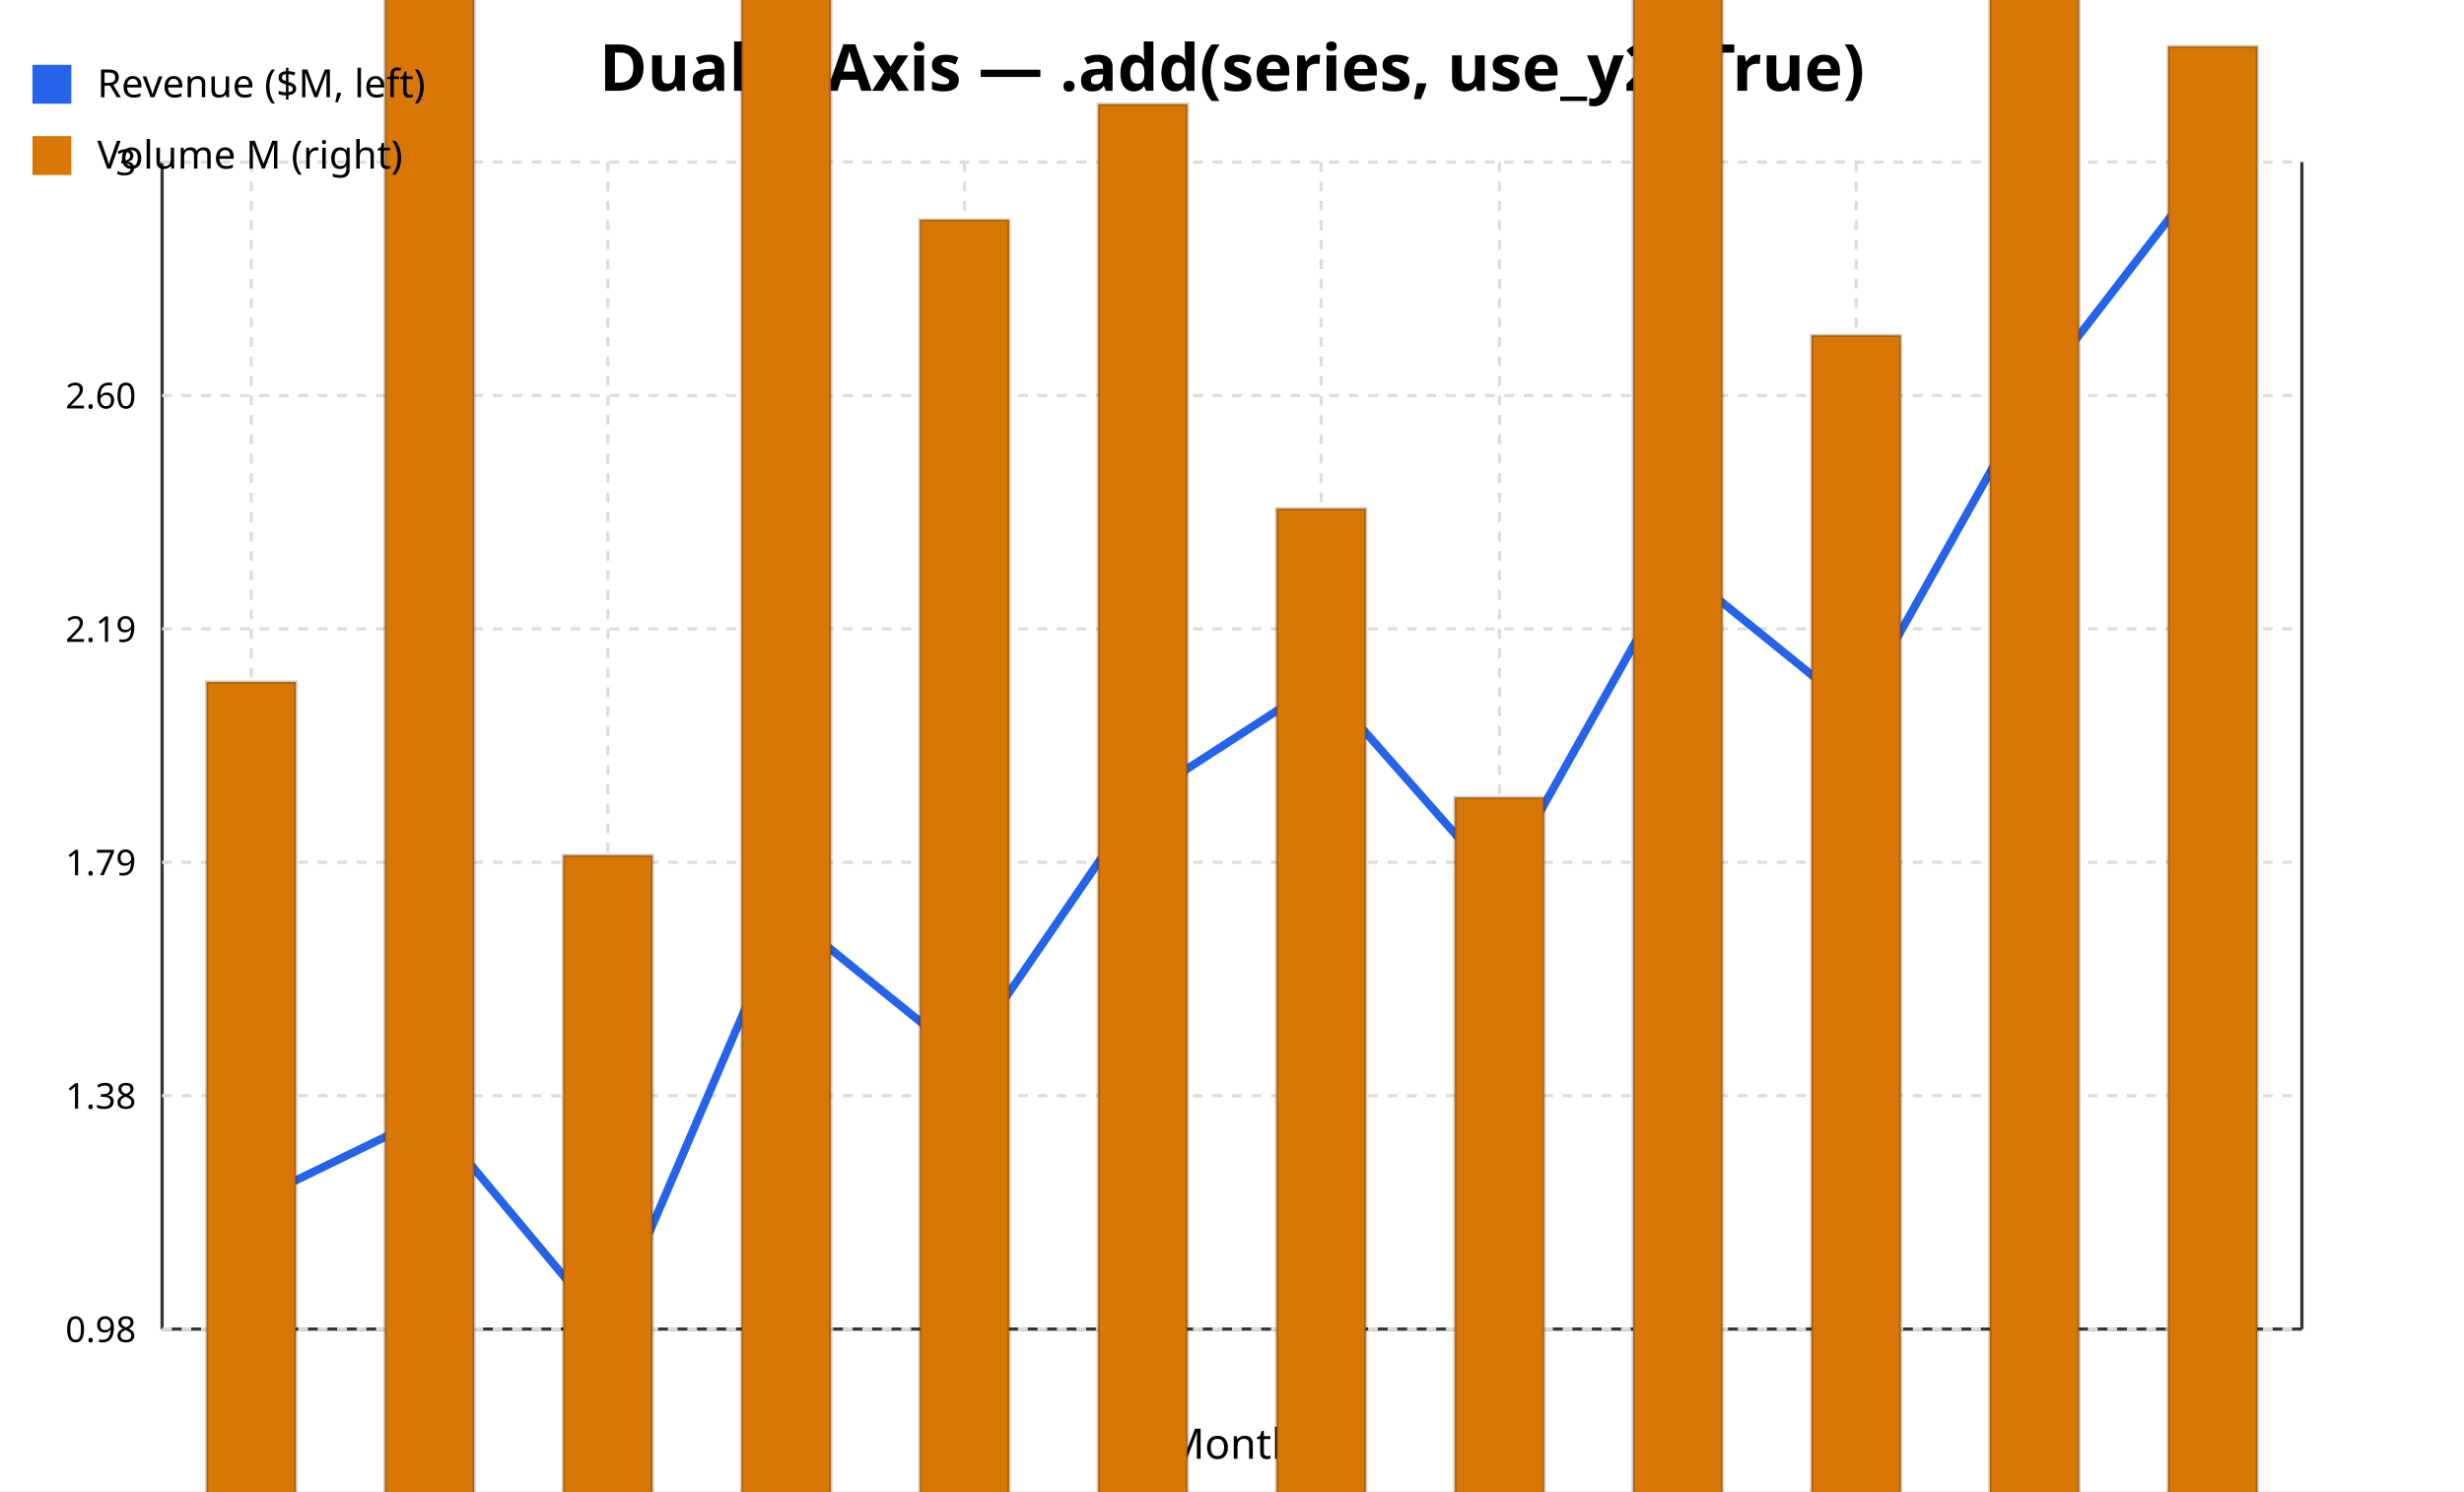
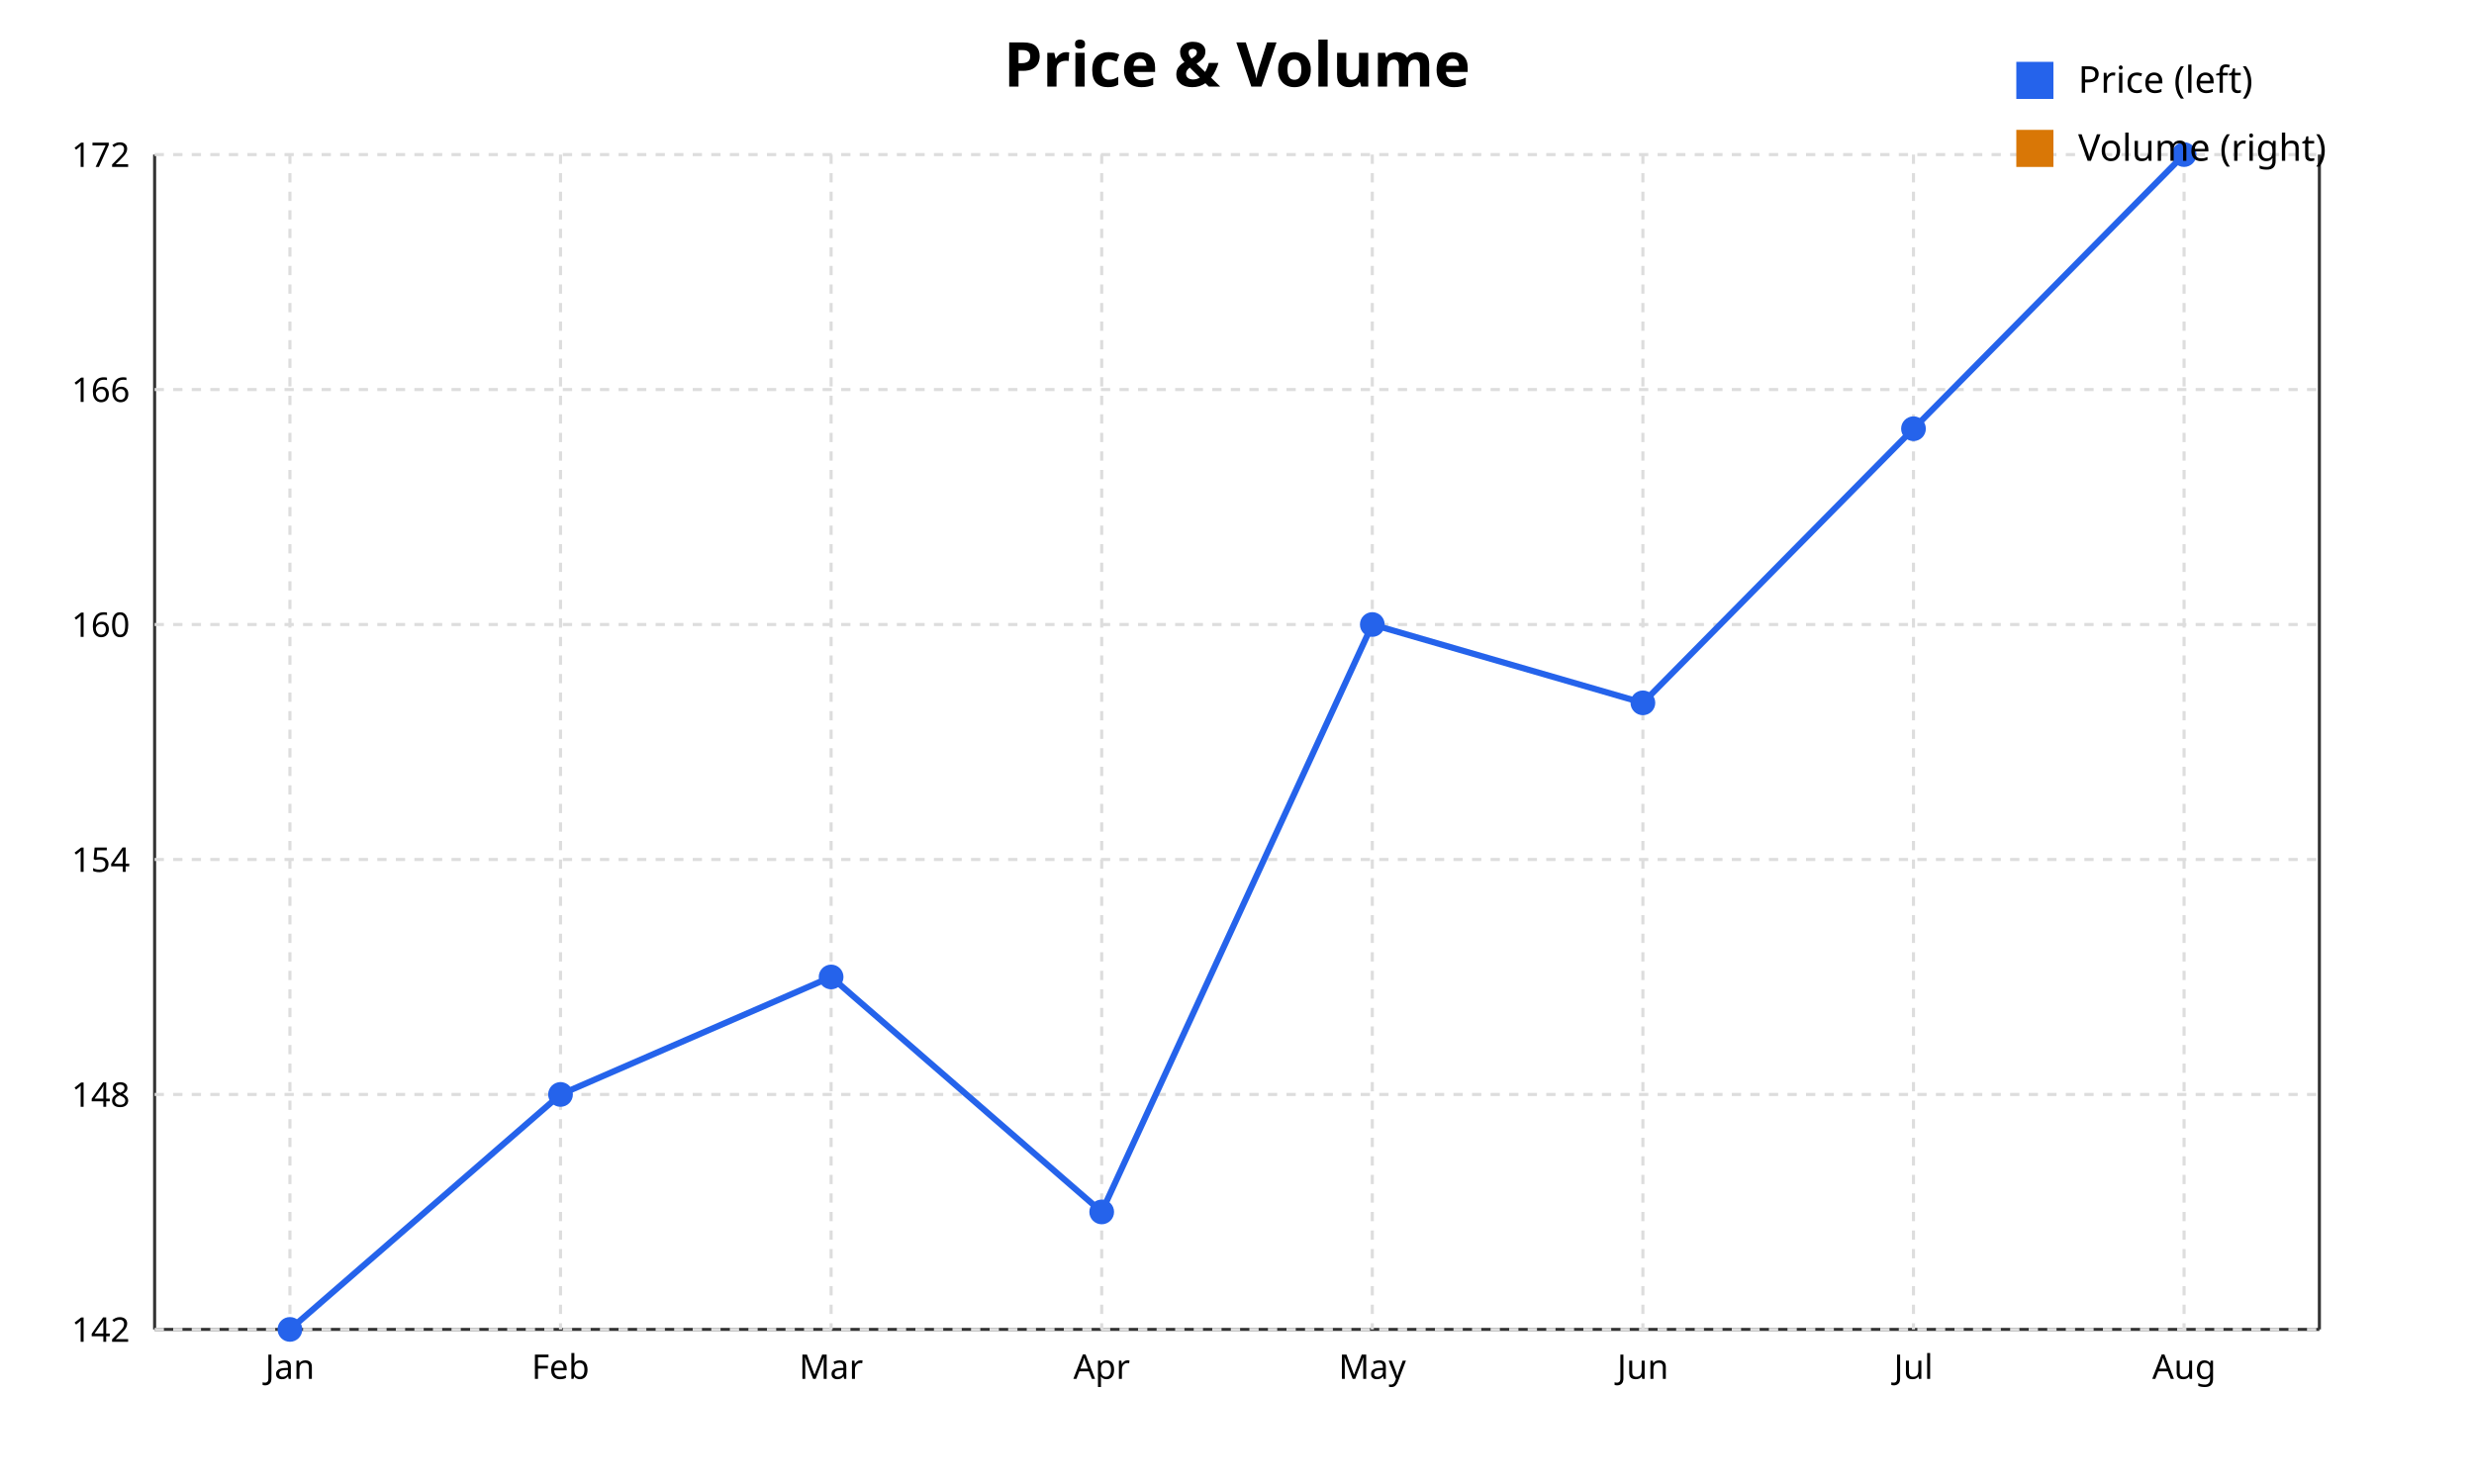
- <svg xmlns="http://www.w3.org/2000/svg" role="img" focusable="false" aria-labelledby="glyphx-chart-13-title glyphx-chart-13-desc" id="glyphx-chart-13" data-glyphx="true" width="760" height="460" viewBox="0 0 760 460">
-   <rect width="760" height="460" fill="#ffffff" />
-   <text x="380" y="28" text-anchor="middle" font-size="20" font-weight="bold" font-family="sans-serif" fill="#000000">Dual Y-Axis  —  .add(series, use_y2=True)</text>
-   <line x1="50" y1="410" x2="710" y2="410" stroke="#333" />
-   <line x1="50" y1="50" x2="50" y2="410" stroke="#333" />
-   <text x="380" y="450" text-anchor="middle" font-size="13" font-family="sans-serif" fill="#000000">Month</text>
-   <line x1="710" y1="50" x2="710" y2="410" stroke="#333" />
-   <line x1="50" x2="710" y1="410.0" y2="410.0" stroke="#ddd" stroke-dasharray="3,3" />
-   <text x="42" y="414.0" text-anchor="end" font-size="11" font-family="sans-serif" fill="#000000">0.98</text>
-   <line x1="50" x2="710" y1="338.0" y2="338.0" stroke="#ddd" stroke-dasharray="3,3" />
-   <text x="42" y="342.0" text-anchor="end" font-size="11" font-family="sans-serif" fill="#000000">1.38</text>
-   <line x1="50" x2="710" y1="266.0" y2="266.0" stroke="#ddd" stroke-dasharray="3,3" />
-   <text x="42" y="270.0" text-anchor="end" font-size="11" font-family="sans-serif" fill="#000000">1.79</text>
-   <line x1="50" x2="710" y1="194" y2="194" stroke="#ddd" stroke-dasharray="3,3" />
-   <text x="42" y="198" text-anchor="end" font-size="11" font-family="sans-serif" fill="#000000">2.19</text>
-   <line x1="50" x2="710" y1="122.0" y2="122.0" stroke="#ddd" stroke-dasharray="3,3" />
-   <text x="42" y="126.0" text-anchor="end" font-size="11" font-family="sans-serif" fill="#000000">2.60</text>
-   <line x1="50" x2="710" y1="50.0" y2="50.0" stroke="#ddd" stroke-dasharray="3,3" />
-   <text x="42" y="54.0" text-anchor="end" font-size="11" font-family="sans-serif" fill="#000000">3</text>
-   <line y1="50" y2="410" x1="77.5" x2="77.5" stroke="#ddd" stroke-dasharray="3,3" />
-   <text x="77.5" y="426" text-anchor="middle" font-size="11" font-family="sans-serif" fill="#000000">Jan</text>
-   <line y1="50" y2="410" x1="132.5" x2="132.5" stroke="#ddd" stroke-dasharray="3,3" />
-   <text x="132.5" y="426" text-anchor="middle" font-size="11" font-family="sans-serif" fill="#000000">Feb</text>
-   <line y1="50" y2="410" x1="187.5" x2="187.5" stroke="#ddd" stroke-dasharray="3,3" />
-   <text x="187.5" y="426" text-anchor="middle" font-size="11" font-family="sans-serif" fill="#000000">Mar</text>
-   <line y1="50" y2="410" x1="242.5" x2="242.5" stroke="#ddd" stroke-dasharray="3,3" />
-   <text x="242.5" y="426" text-anchor="middle" font-size="11" font-family="sans-serif" fill="#000000">Apr</text>
-   <line y1="50" y2="410" x1="297.5" x2="297.5" stroke="#ddd" stroke-dasharray="3,3" />
-   <text x="297.5" y="426" text-anchor="middle" font-size="11" font-family="sans-serif" fill="#000000">May</text>
-   <line y1="50" y2="410" x1="352.5" x2="352.5" stroke="#ddd" stroke-dasharray="3,3" />
-   <text x="352.5" y="426" text-anchor="middle" font-size="11" font-family="sans-serif" fill="#000000">Jun</text>
-   <line y1="50" y2="410" x1="407.5" x2="407.5" stroke="#ddd" stroke-dasharray="3,3" />
-   <text x="407.5" y="426" text-anchor="middle" font-size="11" font-family="sans-serif" fill="#000000">Jul</text>
-   <line y1="50" y2="410" x1="462.5" x2="462.5" stroke="#ddd" stroke-dasharray="3,3" />
-   <text x="462.5" y="426" text-anchor="middle" font-size="11" font-family="sans-serif" fill="#000000">Aug</text>
-   <line y1="50" y2="410" x1="517.5" x2="517.5" stroke="#ddd" stroke-dasharray="3,3" />
-   <text x="517.5" y="426" text-anchor="middle" font-size="11" font-family="sans-serif" fill="#000000">Sep</text>
-   <line y1="50" y2="410" x1="572.5" x2="572.5" stroke="#ddd" stroke-dasharray="3,3" />
-   <text x="572.5" y="426" text-anchor="middle" font-size="11" font-family="sans-serif" fill="#000000">Oct</text>
-   <line y1="50" y2="410" x1="627.5" x2="627.5" stroke="#ddd" stroke-dasharray="3,3" />
-   <text x="627.5" y="426" text-anchor="middle" font-size="11" font-family="sans-serif" fill="#000000">Nov</text>
-   <line y1="50" y2="410" x1="682.5" x2="682.5" stroke="#ddd" stroke-dasharray="3,3" />
-   <text x="682.5" y="426" text-anchor="middle" font-size="11" font-family="sans-serif" fill="#000000">Dec</text>
-   <polyline class="series-99728" fill="none" stroke="#2563eb" stroke-width="2.5" stroke-dasharray="" points="77.5,370.792 132.5,344.059 187.5,410.0 242.5,281.683 297.5,326.238 352.5,246.04 407.5,210.396 462.5,272.772 517.5,174.752 572.5,219.307 627.5,121.287 682.5,50.0" />
-   <circle class="glyphx-point series-99728" tabindex="0" role="graphics-symbol" cx="77.5" cy="370.792" r="4" fill="#2563eb" data-x="0.5" data-y="1.2" data-label="Revenue ($M, left)" />
-   <circle class="glyphx-point series-99728" tabindex="0" role="graphics-symbol" cx="132.5" cy="344.059" r="4" fill="#2563eb" data-x="1.5" data-y="1.35" data-label="Revenue ($M, left)" />
-   <circle class="glyphx-point series-99728" tabindex="0" role="graphics-symbol" cx="187.5" cy="410.0" r="4" fill="#2563eb" data-x="2.5" data-y="0.98" data-label="Revenue ($M, left)" />
-   <circle class="glyphx-point series-99728" tabindex="0" role="graphics-symbol" cx="242.5" cy="281.683" r="4" fill="#2563eb" data-x="3.5" data-y="1.7" data-label="Revenue ($M, left)" />
-   <circle class="glyphx-point series-99728" tabindex="0" role="graphics-symbol" cx="297.5" cy="326.238" r="4" fill="#2563eb" data-x="4.5" data-y="1.45" data-label="Revenue ($M, left)" />
-   <circle class="glyphx-point series-99728" tabindex="0" role="graphics-symbol" cx="352.5" cy="246.04" r="4" fill="#2563eb" data-x="5.5" data-y="1.9" data-label="Revenue ($M, left)" />
-   <circle class="glyphx-point series-99728" tabindex="0" role="graphics-symbol" cx="407.5" cy="210.396" r="4" fill="#2563eb" data-x="6.5" data-y="2.1" data-label="Revenue ($M, left)" />
-   <circle class="glyphx-point series-99728" tabindex="0" role="graphics-symbol" cx="462.5" cy="272.772" r="4" fill="#2563eb" data-x="7.5" data-y="1.75" data-label="Revenue ($M, left)" />
-   <circle class="glyphx-point series-99728" tabindex="0" role="graphics-symbol" cx="517.5" cy="174.752" r="4" fill="#2563eb" data-x="8.5" data-y="2.3" data-label="Revenue ($M, left)" />
-   <circle class="glyphx-point series-99728" tabindex="0" role="graphics-symbol" cx="572.5" cy="219.307" r="4" fill="#2563eb" data-x="9.5" data-y="2.05" data-label="Revenue ($M, left)" />
-   <circle class="glyphx-point series-99728" tabindex="0" role="graphics-symbol" cx="627.5" cy="121.287" r="4" fill="#2563eb" data-x="10.5" data-y="2.6" data-label="Revenue ($M, left)" />
-   <circle class="glyphx-point series-99728" tabindex="0" role="graphics-symbol" cx="682.5" cy="50.0" r="4" fill="#2563eb" data-x="11.5" data-y="3.0" data-label="Revenue ($M, left)" />
-   <rect class="glyphx-point series-38128" tabindex="0" role="graphics-symbol" x="63.75" y="210.396" width="27.5" height="374.257" fill="#d97706" stroke="#00000033" data-x="Jan" data-y="2.1" data-label="Volume M (right)" />
-   <rect class="glyphx-point series-38128" tabindex="0" role="graphics-symbol" x="118.75" y="-21.287" width="27.5" height="605.941" fill="#d97706" stroke="#00000033" data-x="Feb" data-y="3.4" data-label="Volume M (right)" />
-   <rect class="glyphx-point series-38128" tabindex="0" role="graphics-symbol" x="173.75" y="263.861" width="27.5" height="320.792" fill="#d97706" stroke="#00000033" data-x="Mar" data-y="1.8" data-label="Volume M (right)" />
-   <rect class="glyphx-point series-38128" tabindex="0" role="graphics-symbol" x="228.75" y="-163.861" width="27.5" height="748.515" fill="#d97706" stroke="#00000033" data-x="Apr" data-y="4.2" data-label="Volume M (right)" />
-   <rect class="glyphx-point series-38128" tabindex="0" role="graphics-symbol" x="283.75" y="67.822" width="27.5" height="516.832" fill="#d97706" stroke="#00000033" data-x="May" data-y="2.9" data-label="Volume M (right)" />
-   <rect class="glyphx-point series-38128" tabindex="0" role="graphics-symbol" x="338.75" y="32.178" width="27.5" height="552.475" fill="#d97706" stroke="#00000033" data-x="Jun" data-y="3.1" data-label="Volume M (right)" />
-   <rect class="glyphx-point series-38128" tabindex="0" role="graphics-symbol" x="393.75" y="156.931" width="27.5" height="427.723" fill="#d97706" stroke="#00000033" data-x="Jul" data-y="2.4" data-label="Volume M (right)" />
-   <rect class="glyphx-point series-38128" tabindex="0" role="graphics-symbol" x="448.75" y="246.04" width="27.5" height="338.614" fill="#d97706" stroke="#00000033" data-x="Aug" data-y="1.9" data-label="Volume M (right)" />
-   <rect class="glyphx-point series-38128" tabindex="0" role="graphics-symbol" x="503.75" y="-92.574" width="27.5" height="677.228" fill="#d97706" stroke="#00000033" data-x="Sep" data-y="3.8" data-label="Volume M (right)" />
-   <rect class="glyphx-point series-38128" tabindex="0" role="graphics-symbol" x="558.75" y="103.465" width="27.5" height="481.188" fill="#d97706" stroke="#00000033" data-x="Oct" data-y="2.7" data-label="Volume M (right)" />
-   <rect class="glyphx-point series-38128" tabindex="0" role="graphics-symbol" x="613.75" y="-217.327" width="27.5" height="801.98" fill="#d97706" stroke="#00000033" data-x="Nov" data-y="4.5" data-label="Volume M (right)" />
-   <rect class="glyphx-point series-38128" tabindex="0" role="graphics-symbol" x="668.75" y="14.356" width="27.5" height="570.297" fill="#d97706" stroke="#00000033" data-x="Dec" data-y="3.2" data-label="Volume M (right)" />
+ <svg xmlns="http://www.w3.org/2000/svg" role="img" focusable="false" aria-labelledby="glyphx-chart-5-title glyphx-chart-5-desc" id="glyphx-chart-5" data-glyphx="true" width="800" height="480" viewBox="0 0 800 480">
+   <rect width="800" height="480" fill="#ffffff" />
+   <text x="400" y="28" text-anchor="middle" font-size="20" font-weight="bold" font-family="sans-serif" fill="#000000">Price &amp; Volume</text>
+   <line x1="50" y1="430" x2="750" y2="430" stroke="#333" />
+   <line x1="50" y1="50" x2="50" y2="430" stroke="#333" />
+   <line x1="750" y1="50" x2="750" y2="430" stroke="#333" />
+   <line x1="50" x2="750" y1="430.0" y2="430.0" stroke="#ddd" stroke-dasharray="3,3" />
+   <text x="42" y="434.0" text-anchor="end" font-size="11" font-family="sans-serif" fill="#000000">142</text>
+   <line x1="50" x2="750" y1="354.0" y2="354.0" stroke="#ddd" stroke-dasharray="3,3" />
+   <text x="42" y="358.0" text-anchor="end" font-size="11" font-family="sans-serif" fill="#000000">148</text>
+   <line x1="50" x2="750" y1="278.0" y2="278.0" stroke="#ddd" stroke-dasharray="3,3" />
+   <text x="42" y="282.0" text-anchor="end" font-size="11" font-family="sans-serif" fill="#000000">154</text>
+   <line x1="50" x2="750" y1="202.0" y2="202.0" stroke="#ddd" stroke-dasharray="3,3" />
+   <text x="42" y="206.0" text-anchor="end" font-size="11" font-family="sans-serif" fill="#000000">160</text>
+   <line x1="50" x2="750" y1="126.0" y2="126.0" stroke="#ddd" stroke-dasharray="3,3" />
+   <text x="42" y="130.0" text-anchor="end" font-size="11" font-family="sans-serif" fill="#000000">166</text>
+   <line x1="50" x2="750" y1="50.0" y2="50.0" stroke="#ddd" stroke-dasharray="3,3" />
+   <text x="42" y="54.0" text-anchor="end" font-size="11" font-family="sans-serif" fill="#000000">172</text>
+   <line y1="50" y2="430" x1="93.75" x2="93.75" stroke="#ddd" stroke-dasharray="3,3" />
+   <text x="93.75" y="446" text-anchor="middle" font-size="11" font-family="sans-serif" fill="#000000">Jan</text>
+   <line y1="50" y2="430" x1="181.25" x2="181.25" stroke="#ddd" stroke-dasharray="3,3" />
+   <text x="181.25" y="446" text-anchor="middle" font-size="11" font-family="sans-serif" fill="#000000">Feb</text>
+   <line y1="50" y2="430" x1="268.75" x2="268.75" stroke="#ddd" stroke-dasharray="3,3" />
+   <text x="268.75" y="446" text-anchor="middle" font-size="11" font-family="sans-serif" fill="#000000">Mar</text>
+   <line y1="50" y2="430" x1="356.25" x2="356.25" stroke="#ddd" stroke-dasharray="3,3" />
+   <text x="356.25" y="446" text-anchor="middle" font-size="11" font-family="sans-serif" fill="#000000">Apr</text>
+   <line y1="50" y2="430" x1="443.75" x2="443.75" stroke="#ddd" stroke-dasharray="3,3" />
+   <text x="443.75" y="446" text-anchor="middle" font-size="11" font-family="sans-serif" fill="#000000">May</text>
+   <line y1="50" y2="430" x1="531.25" x2="531.25" stroke="#ddd" stroke-dasharray="3,3" />
+   <text x="531.25" y="446" text-anchor="middle" font-size="11" font-family="sans-serif" fill="#000000">Jun</text>
+   <line y1="50" y2="430" x1="618.75" x2="618.75" stroke="#ddd" stroke-dasharray="3,3" />
+   <text x="618.75" y="446" text-anchor="middle" font-size="11" font-family="sans-serif" fill="#000000">Jul</text>
+   <line y1="50" y2="430" x1="706.25" x2="706.25" stroke="#ddd" stroke-dasharray="3,3" />
+   <text x="706.25" y="446" text-anchor="middle" font-size="11" font-family="sans-serif" fill="#000000">Aug</text>
+   <polyline class="series-71360" fill="none" stroke="#2563eb" stroke-width="2" stroke-dasharray="" points="93.75,430.0 181.25,354.0 268.75,316.0 356.25,392.0 443.75,202.0 531.25,227.333 618.75,138.667 706.25,50.0" />
+   <circle class="glyphx-point series-71360" tabindex="0" role="graphics-symbol" cx="93.75" cy="430.0" r="4" fill="#2563eb" data-x="0.5" data-y="142" data-label="Price (left)" />
+   <circle class="glyphx-point series-71360" tabindex="0" role="graphics-symbol" cx="181.25" cy="354.0" r="4" fill="#2563eb" data-x="1.5" data-y="148" data-label="Price (left)" />
+   <circle class="glyphx-point series-71360" tabindex="0" role="graphics-symbol" cx="268.75" cy="316.0" r="4" fill="#2563eb" data-x="2.5" data-y="151" data-label="Price (left)" />
+   <circle class="glyphx-point series-71360" tabindex="0" role="graphics-symbol" cx="356.25" cy="392.0" r="4" fill="#2563eb" data-x="3.5" data-y="145" data-label="Price (left)" />
+   <circle class="glyphx-point series-71360" tabindex="0" role="graphics-symbol" cx="443.75" cy="202.0" r="4" fill="#2563eb" data-x="4.5" data-y="160" data-label="Price (left)" />
+   <circle class="glyphx-point series-71360" tabindex="0" role="graphics-symbol" cx="531.25" cy="227.333" r="4" fill="#2563eb" data-x="5.5" data-y="158" data-label="Price (left)" />
+   <circle class="glyphx-point series-71360" tabindex="0" role="graphics-symbol" cx="618.75" cy="138.667" r="4" fill="#2563eb" data-x="6.5" data-y="165" data-label="Price (left)" />
+   <circle class="glyphx-point series-71360" tabindex="0" role="graphics-symbol" cx="706.25" cy="50.0" r="4" fill="#2563eb" data-x="7.5" data-y="172" data-label="Price (left)" />
+   <rect class="glyphx-point series-26368" tabindex="0" role="graphics-symbol" x="58.75" y="2202.067" width="70.0" height="26.6" fill="#d97706" stroke="#00000033" data-x="Jan" data-y="2.1" data-label="Volume (right)" />
+   <rect class="glyphx-point series-26368" tabindex="0" role="graphics-symbol" x="146.25" y="2185.6" width="70.0" height="43.067" fill="#d97706" stroke="#00000033" data-x="Feb" data-y="3.4" data-label="Volume (right)" />
+   <rect class="glyphx-point series-26368" tabindex="0" role="graphics-symbol" x="233.75" y="2205.867" width="70.0" height="22.8" fill="#d97706" stroke="#00000033" data-x="Mar" data-y="1.8" data-label="Volume (right)" />
+   <rect class="glyphx-point series-26368" tabindex="0" role="graphics-symbol" x="321.25" y="2175.467" width="70.0" height="53.2" fill="#d97706" stroke="#00000033" data-x="Apr" data-y="4.2" data-label="Volume (right)" />
+   <rect class="glyphx-point series-26368" tabindex="0" role="graphics-symbol" x="408.75" y="2191.933" width="70.0" height="36.733" fill="#d97706" stroke="#00000033" data-x="May" data-y="2.9" data-label="Volume (right)" />
+   <rect class="glyphx-point series-26368" tabindex="0" role="graphics-symbol" x="496.25" y="2189.4" width="70.0" height="39.267" fill="#d97706" stroke="#00000033" data-x="Jun" data-y="3.1" data-label="Volume (right)" />
+   <rect class="glyphx-point series-26368" tabindex="0" role="graphics-symbol" x="583.75" y="2198.267" width="70.0" height="30.4" fill="#d97706" stroke="#00000033" data-x="Jul" data-y="2.4" data-label="Volume (right)" />
+   <rect class="glyphx-point series-26368" tabindex="0" role="graphics-symbol" x="671.25" y="2204.6" width="70.0" height="24.067" fill="#d97706" stroke="#00000033" data-x="Aug" data-y="1.9" data-label="Volume (right)" />
  <g class="glyphx-legend">
-     <rect x="10" y="20" width="12" height="12" fill="#2563eb" class="legend-icon" data-target="series-99728" />
-     <text x="30" y="30" font-size="12" font-family="sans-serif" fill="#000000" class="legend-label" data-target="series-99728">Revenue ($M, left)</text>
-     <rect x="10" y="42" width="12" height="12" fill="#d97706" class="legend-icon" data-target="series-38128" />
-     <text x="30" y="52" font-size="12" font-family="sans-serif" fill="#000000" class="legend-label" data-target="series-38128">Volume M (right)</text>
+     <rect x="652" y="20" width="12" height="12" fill="#2563eb" class="legend-icon" data-target="series-71360" />
+     <text x="672" y="30" font-size="12" font-family="sans-serif" fill="#000000" class="legend-label" data-target="series-71360">Price (left)</text>
+     <rect x="652" y="42" width="12" height="12" fill="#d97706" class="legend-icon" data-target="series-26368" />
+     <text x="672" y="52" font-size="12" font-family="sans-serif" fill="#000000" class="legend-label" data-target="series-26368">Volume (right)</text>
  </g>
</svg>
